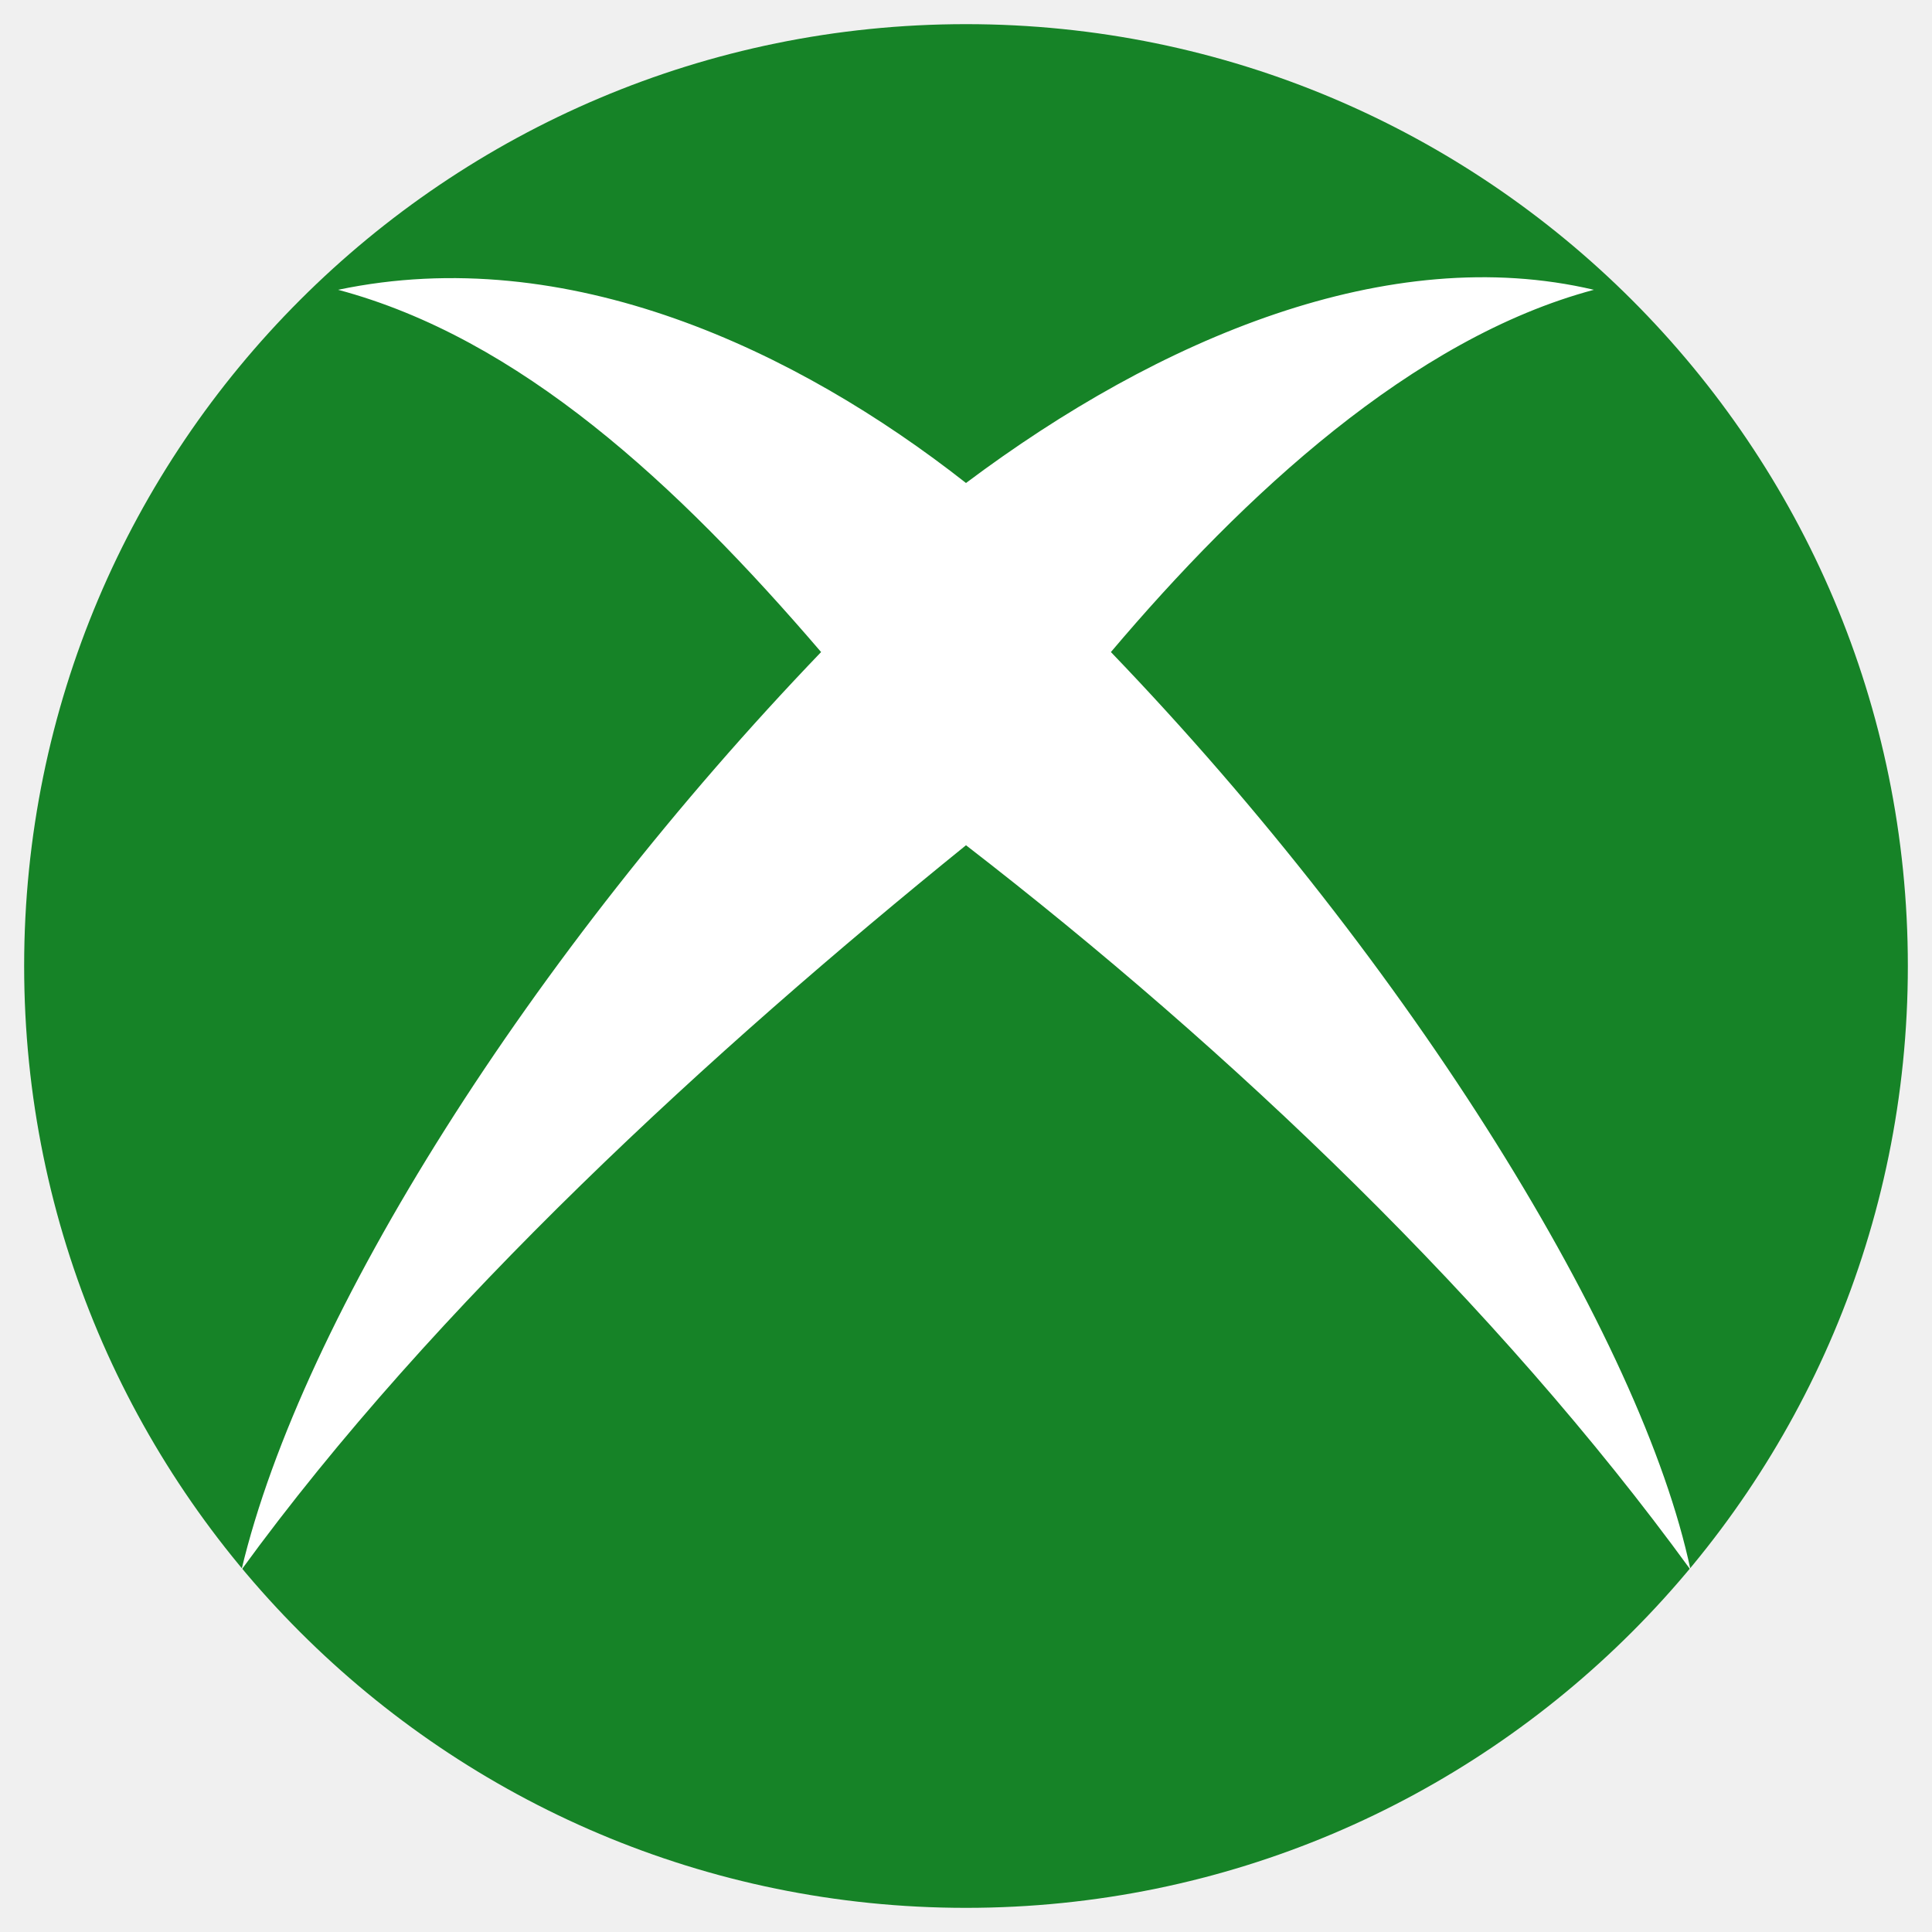
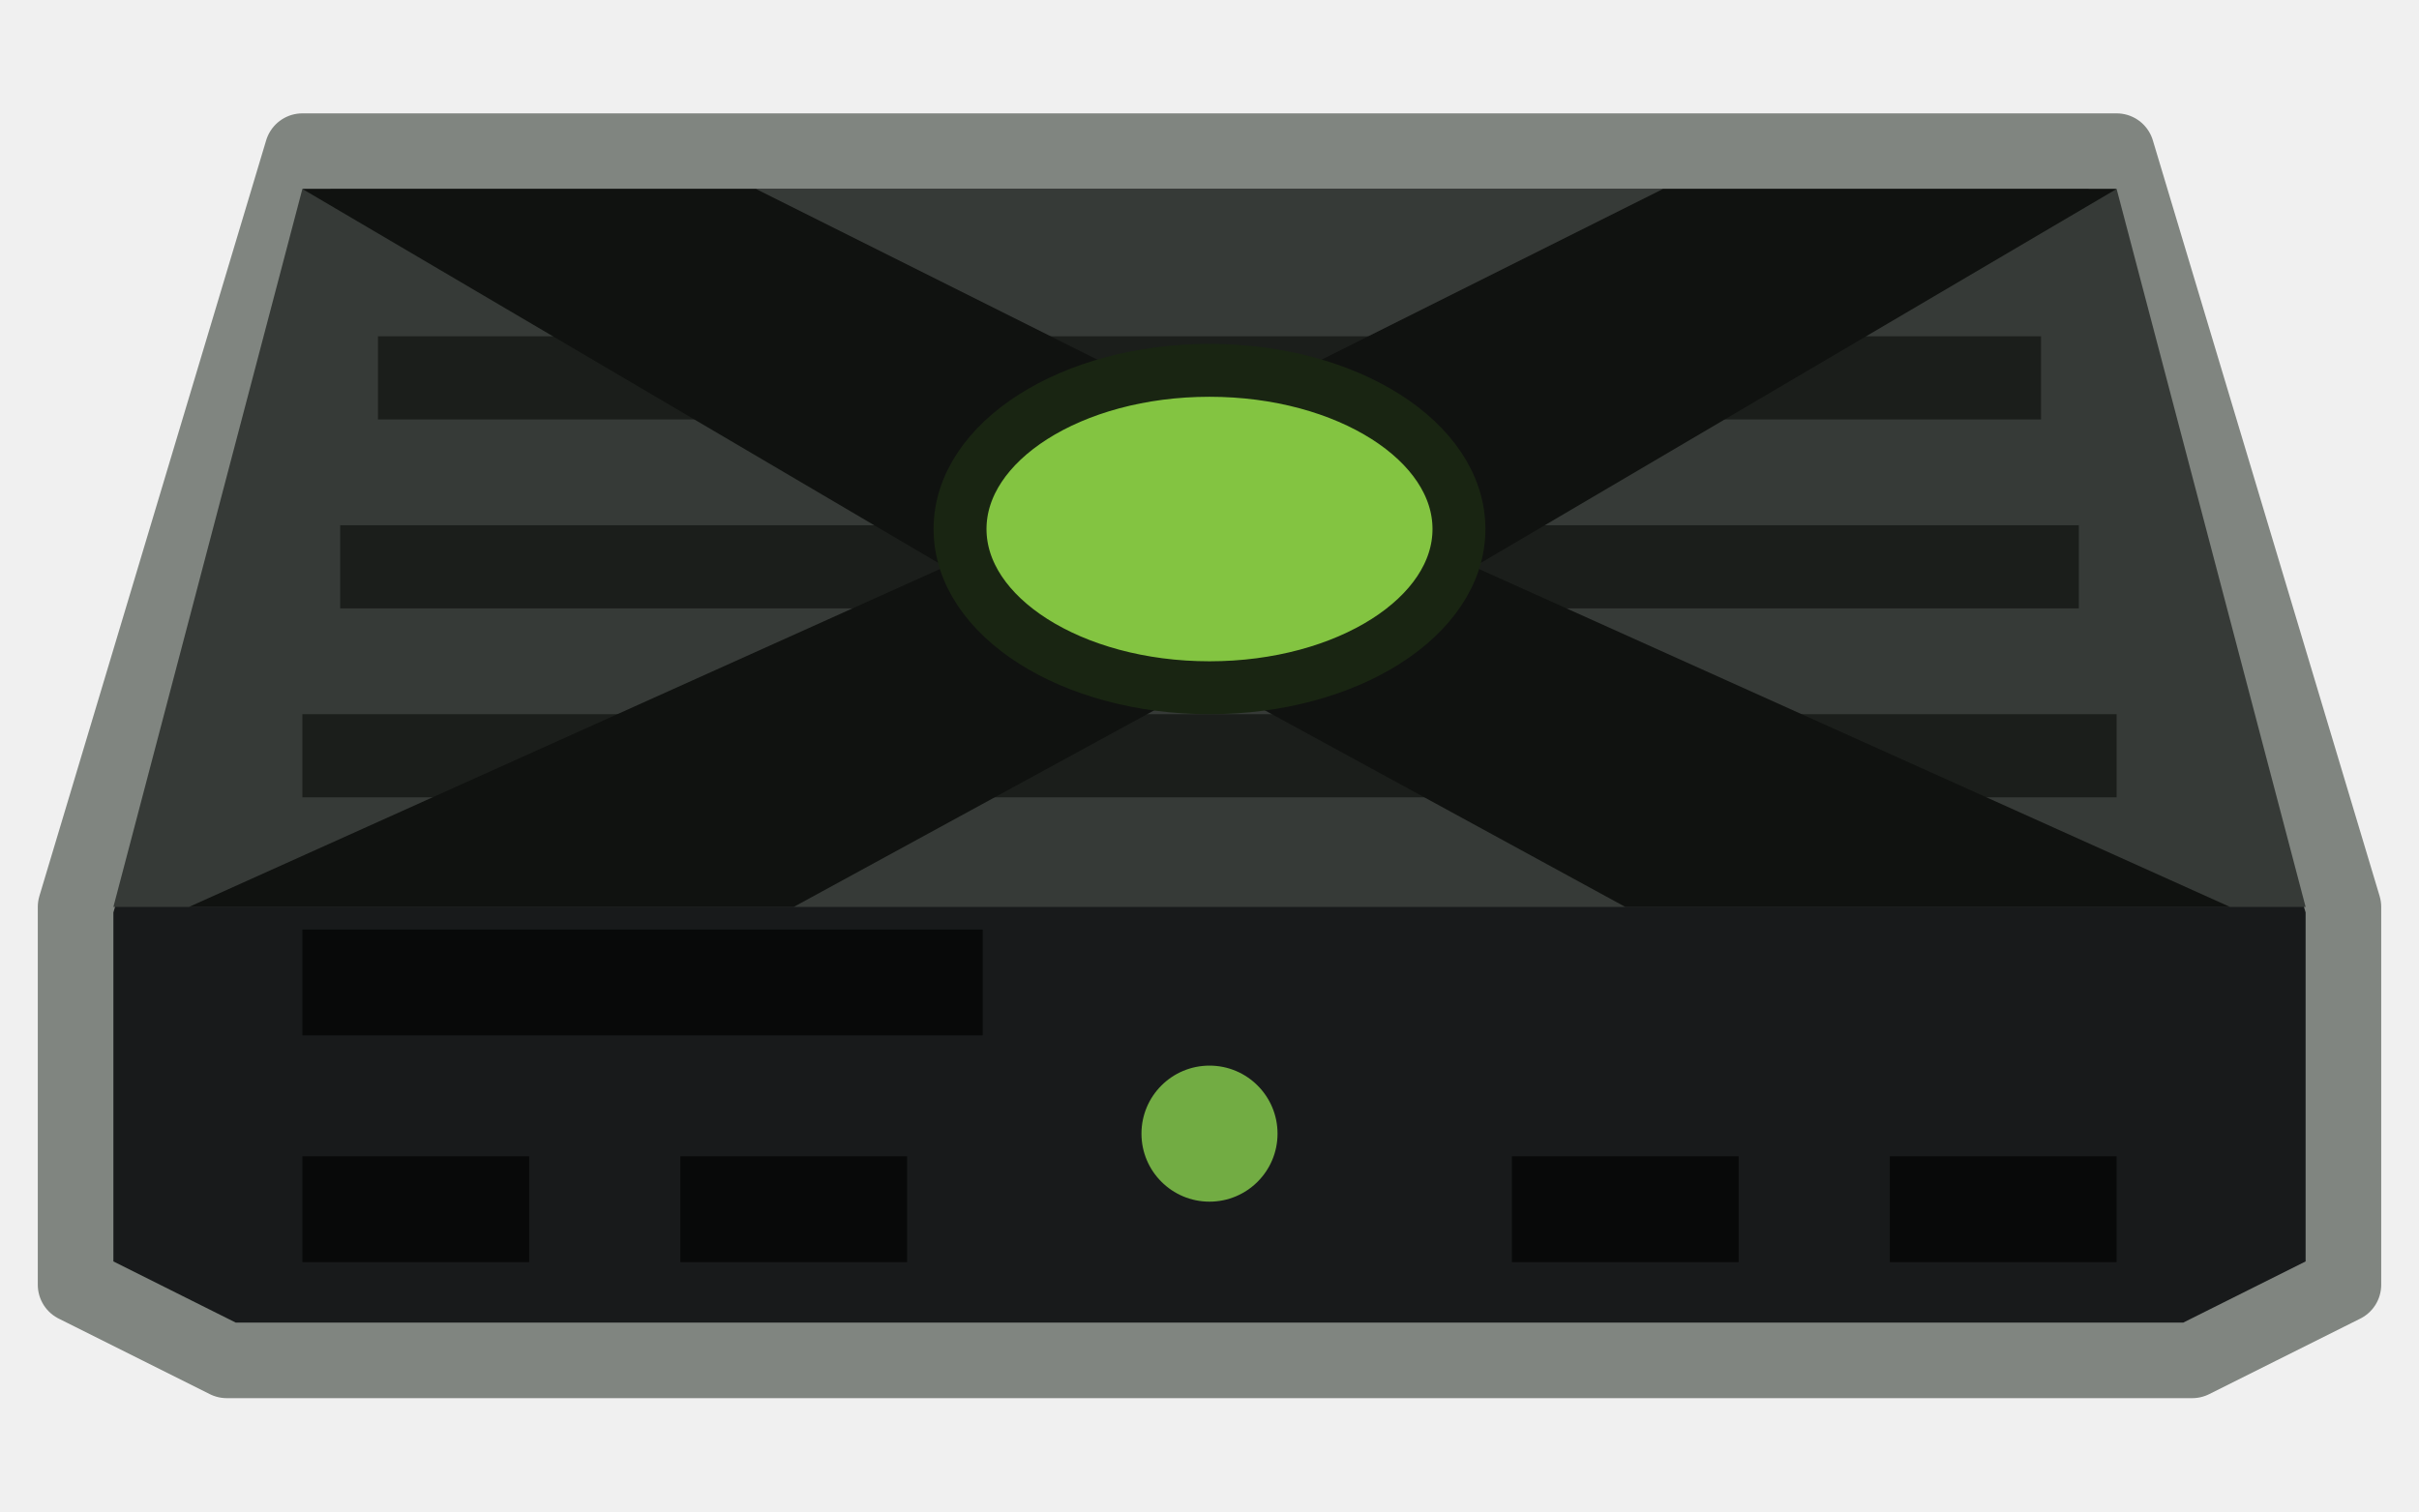
- <svg xmlns="http://www.w3.org/2000/svg" viewBox="0 0 16 16" width="16" height="16">
-   <circle cx="8" cy="8" r="7.8" fill="#168327" />
-   <path fill="white" d="M2.8 2.4C4.7 2 6.6 2.9 8 4c1.6-1.2 3.5-2 5.2-1.6-1.5.4-2.9 1.7-4 3C11.7 8 13.6 11.1 14 13 12.4 10.8 10.2 8.7 8 7c-2.1 1.7-4.4 3.8-6 6 .5-2.1 2.4-5.1 4.8-7.6-1.2-1.4-2.5-2.6-4-3z" />
+ <svg xmlns="http://www.w3.org/2000/svg" viewBox="0 0 32 20" width="32" height="20">
+   <path fill="#181a1b" stroke="#808580" stroke-width="1" stroke-linejoin="round" d="M4 2h24l3 10v5l-2 1H3l-2-1v-5z" />
+   <path fill="#363a37" d="M4 2.5h24L30.5 12h-29z" />
+   <path fill="none" stroke="#1b1e1b" stroke-width="1.1" d="M5 5h22M4.5 7.5h23M4 10h24" />
+   <path fill="#101210" d="M4 2.5h6l6 3 6-3h6l-8.5 5 10 4.5h-8l-5.5-3-5.5 3h-8l10-4.5z" />
+   <ellipse cx="16" cy="7" rx="3.3" ry="2.1" fill="#83c441" stroke="#192512" stroke-width=".7" />
+   <path stroke="#080909" stroke-width="1.4" d="M4 13h9m-9 3h3m2 0h3m8 0h3m2 0h3" />
+   <circle cx="16" cy="15" r=".9" fill="#72ac43" />
</svg>
